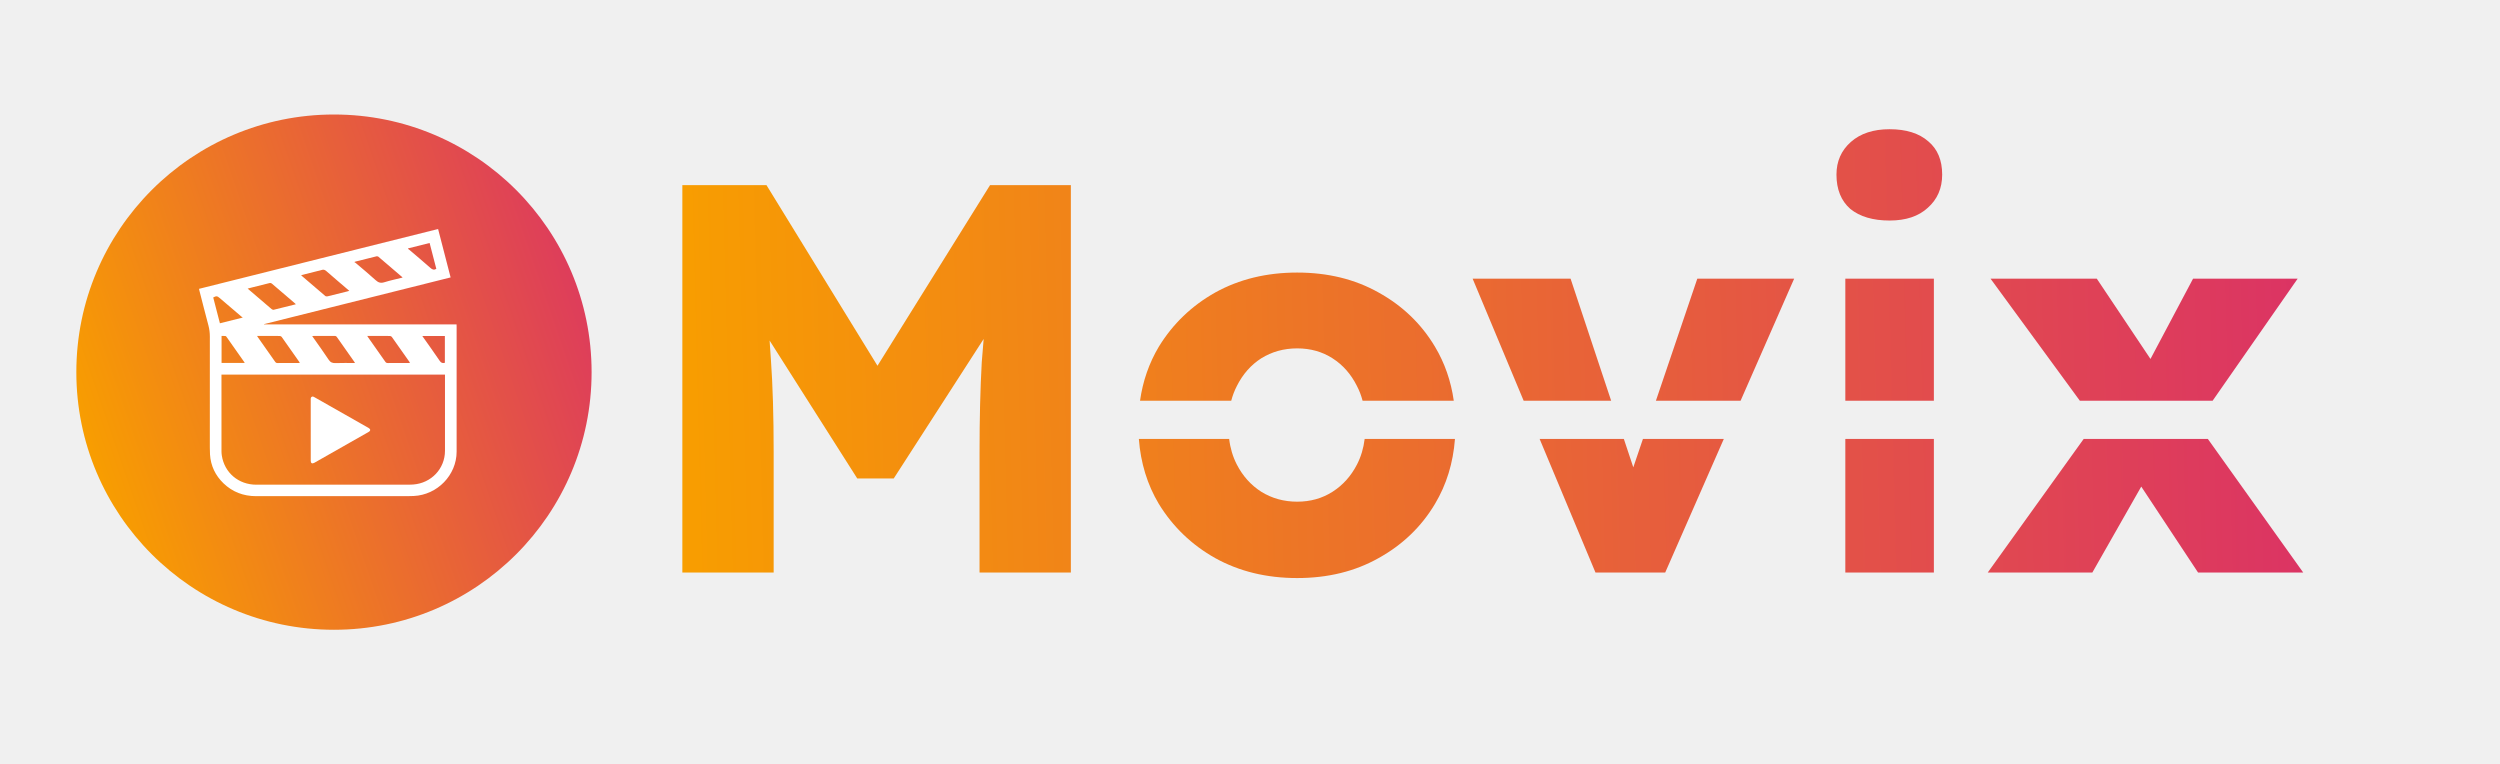
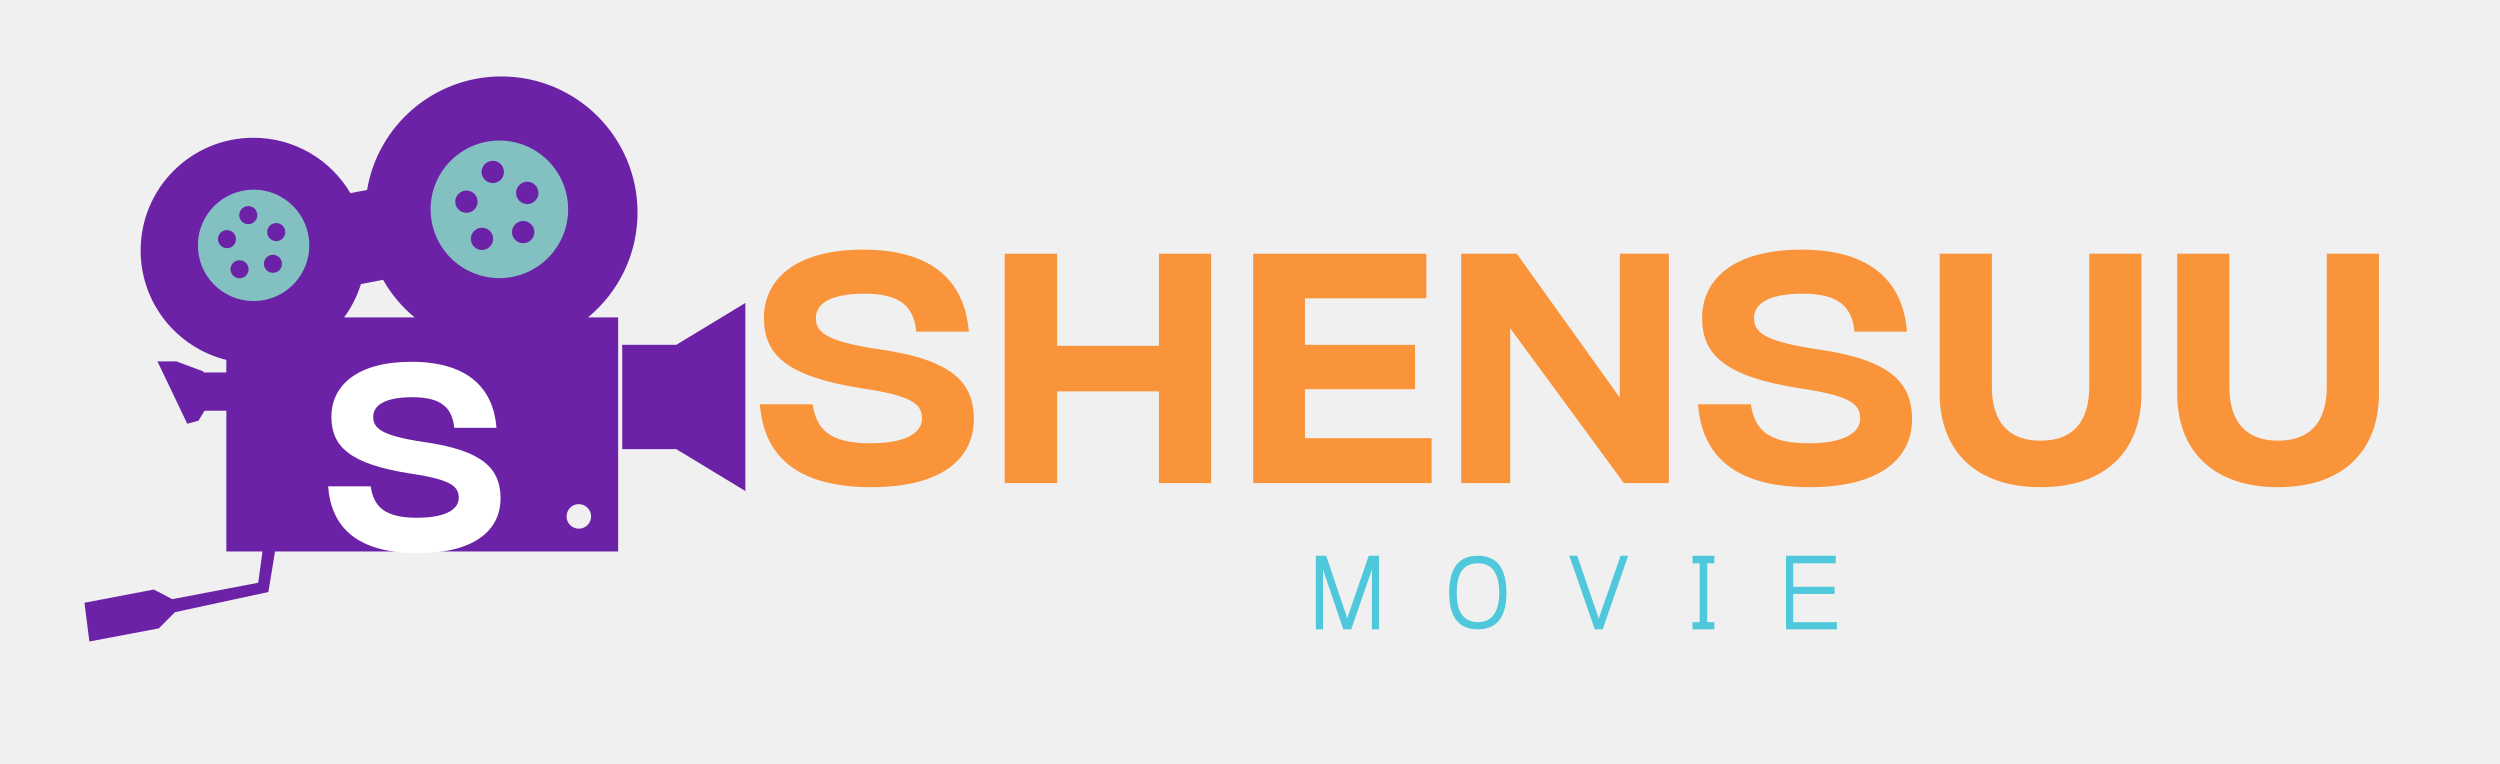
- <svg xmlns="http://www.w3.org/2000/svg" width="131" height="40" viewBox="0 0 131 40" fill="none">
-   <circle cx="17.5" cy="19.5" r="13.5" fill="url(#paint0_linear_425_166)" />
-   <path d="M10.429 15.135C14.607 14.089 18.777 13.046 22.956 12C23.175 12.848 23.392 13.688 23.612 14.537C20.349 15.354 17.091 16.169 13.833 16.985C13.834 16.99 13.834 16.995 13.835 17H23.923C23.924 17.037 23.927 17.067 23.927 17.097C23.928 19.288 23.929 21.479 23.927 23.67C23.926 24.893 22.917 25.933 21.679 25.99C21.559 25.995 21.438 25.999 21.317 25.999C18.683 25.999 16.049 26 13.415 25.999C12.757 25.998 12.181 25.779 11.711 25.326C11.284 24.913 11.041 24.406 11.004 23.813C10.997 23.694 10.995 23.575 10.995 23.456C10.994 21.519 10.993 19.581 10.996 17.644C10.996 17.442 10.974 17.248 10.921 17.052C10.757 16.439 10.602 15.824 10.444 15.21C10.438 15.189 10.435 15.168 10.429 15.135ZM11.605 19.628V19.729C11.605 21.038 11.605 22.346 11.606 23.654C11.606 23.726 11.612 23.798 11.623 23.869C11.762 24.773 12.5 25.398 13.431 25.398C16.096 25.398 18.762 25.398 21.428 25.398C21.501 25.398 21.574 25.395 21.647 25.389C22.598 25.321 23.317 24.561 23.317 23.621C23.317 22.328 23.317 21.036 23.317 19.743V19.628H11.605ZM13.47 17.604C13.491 17.636 13.502 17.657 13.516 17.676C13.816 18.102 14.117 18.527 14.415 18.954C14.45 19.004 14.484 19.024 14.545 19.023C14.904 19.02 15.264 19.022 15.623 19.021C15.65 19.021 15.677 19.018 15.707 19.015C15.701 18.998 15.699 18.988 15.694 18.981C15.382 18.537 15.071 18.092 14.757 17.65C14.738 17.624 14.689 17.606 14.654 17.605C14.46 17.601 14.267 17.603 14.073 17.603C13.877 17.603 13.681 17.603 13.47 17.603L13.47 17.604ZM18.603 19.022C18.581 18.986 18.57 18.964 18.555 18.944C18.255 18.517 17.954 18.092 17.655 17.665C17.622 17.617 17.587 17.602 17.531 17.602C17.168 17.605 16.805 17.603 16.443 17.604C16.419 17.604 16.395 17.606 16.36 17.608C16.377 17.634 16.387 17.649 16.397 17.664C16.672 18.057 16.956 18.445 17.22 18.846C17.315 18.99 17.418 19.032 17.584 19.026C17.917 19.013 18.251 19.022 18.603 19.022L18.603 19.022ZM19.244 17.604C19.265 17.637 19.277 17.657 19.29 17.677C19.591 18.103 19.892 18.528 20.19 18.956C20.225 19.006 20.261 19.023 20.322 19.023C20.678 19.02 21.034 19.022 21.39 19.021C21.418 19.021 21.445 19.018 21.481 19.016C21.471 18.995 21.466 18.98 21.458 18.968C21.149 18.529 20.841 18.089 20.53 17.652C20.511 17.626 20.464 17.606 20.43 17.605C20.223 17.601 20.016 17.603 19.809 17.603C19.626 17.603 19.443 17.603 19.244 17.603V17.604ZM21.096 14.544C21.076 14.523 21.068 14.513 21.059 14.505C20.648 14.152 20.237 13.799 19.824 13.449C19.803 13.431 19.761 13.424 19.733 13.43C19.363 13.52 18.995 13.613 18.626 13.706C18.612 13.709 18.6 13.716 18.565 13.73C18.595 13.749 18.612 13.758 18.626 13.77C18.978 14.07 19.337 14.363 19.678 14.675C19.82 14.805 19.944 14.85 20.135 14.791C20.446 14.694 20.766 14.627 21.096 14.544ZM15.499 15.945C15.484 15.926 15.478 15.915 15.469 15.907C15.065 15.562 14.659 15.219 14.257 14.871C14.207 14.828 14.168 14.821 14.106 14.837C13.806 14.915 13.504 14.988 13.203 15.063C13.134 15.08 13.065 15.099 12.977 15.122C13.076 15.207 13.161 15.28 13.246 15.353C13.573 15.634 13.899 15.916 14.229 16.194C14.257 16.218 14.309 16.239 14.342 16.232C14.724 16.141 15.105 16.044 15.499 15.945ZM15.786 14.417C15.797 14.437 15.798 14.444 15.803 14.447C16.215 14.802 16.628 15.157 17.044 15.509C17.07 15.531 17.127 15.537 17.164 15.528C17.512 15.444 17.859 15.356 18.206 15.269C18.235 15.262 18.263 15.252 18.303 15.239C17.892 14.887 17.491 14.549 17.096 14.202C17.013 14.129 16.94 14.115 16.841 14.151C16.773 14.176 16.7 14.187 16.63 14.205C16.351 14.275 16.072 14.345 15.786 14.417V14.417ZM11.61 19.016H12.815C12.814 19.005 12.816 18.997 12.813 18.993C12.496 18.542 12.179 18.09 11.861 17.64C11.848 17.622 11.822 17.607 11.802 17.605C11.739 17.601 11.677 17.604 11.61 17.604V19.016H11.61ZM11.523 16.94C11.92 16.841 12.308 16.744 12.721 16.64C12.685 16.614 12.667 16.602 12.65 16.588C12.269 16.264 11.889 15.939 11.509 15.615C11.382 15.506 11.336 15.502 11.173 15.587C11.289 16.035 11.405 16.484 11.523 16.94V16.94ZM22.129 17.607C22.441 18.049 22.747 18.474 23.041 18.908C23.114 19.016 23.192 19.043 23.311 19.011V17.607H22.129V17.607ZM22.513 12.732C22.13 12.829 21.759 12.922 21.387 13.015L21.378 13.042C21.395 13.052 21.413 13.06 21.427 13.072C21.805 13.394 22.187 13.713 22.558 14.042C22.656 14.129 22.74 14.161 22.863 14.089C22.747 13.641 22.631 13.189 22.512 12.732L22.513 12.732Z" fill="white" />
-   <path d="M16.395 20.775C16.415 20.784 16.444 20.795 16.471 20.81C17.273 21.266 18.076 21.721 18.878 22.177C19.024 22.259 19.17 22.342 19.315 22.425C19.425 22.488 19.426 22.572 19.314 22.635C18.498 23.099 17.682 23.563 16.866 24.026C16.734 24.101 16.603 24.177 16.47 24.251C16.356 24.314 16.283 24.274 16.283 24.148C16.282 23.068 16.283 21.988 16.282 20.908C16.282 20.837 16.303 20.786 16.395 20.775Z" fill="white" />
-   <path fill-rule="evenodd" clip-rule="evenodd" d="M96.695 21V14.601H101.335V21H96.695ZM91.206 21L94.014 14.601H88.939L86.769 21H91.206ZM86.09 23H90.328L87.257 30H83.603L80.676 23H85.09L85.585 24.489L86.09 23ZM84.425 21L82.298 14.601H77.165L79.84 21H84.425ZM76.178 21C76.032 19.967 75.704 19.023 75.193 18.168C74.478 16.969 73.492 16.022 72.235 15.326C70.998 14.63 69.577 14.282 67.972 14.282C66.368 14.282 64.937 14.63 63.68 15.326C62.443 16.022 61.457 16.969 60.722 18.168C60.212 19.023 59.884 19.967 59.737 21H64.516C64.587 20.728 64.686 20.47 64.811 20.227C65.121 19.608 65.546 19.125 66.087 18.777C66.648 18.429 67.276 18.255 67.972 18.255C68.668 18.255 69.287 18.429 69.828 18.777C70.37 19.125 70.795 19.608 71.104 20.227C71.23 20.47 71.329 20.728 71.4 21H76.178ZM76.24 23H71.508C71.449 23.489 71.315 23.937 71.104 24.345C70.795 24.944 70.37 25.418 69.828 25.766C69.287 26.114 68.668 26.288 67.972 26.288C67.276 26.288 66.648 26.114 66.087 25.766C65.546 25.418 65.121 24.944 64.811 24.345C64.601 23.937 64.466 23.489 64.408 23H59.676C59.77 24.258 60.119 25.393 60.722 26.404C61.457 27.603 62.443 28.55 63.68 29.246C64.937 29.942 66.368 30.29 67.972 30.29C69.577 30.29 70.998 29.942 72.235 29.246C73.492 28.55 74.478 27.603 75.193 26.404C75.797 25.393 76.145 24.258 76.24 23ZM96.695 23H101.335V30H96.695V23ZM109.185 23L104.158 30H109.639L112.202 25.497L115.178 30H120.688L115.691 23H109.185ZM115.94 21L120.398 14.601H114.917L112.685 18.809L109.871 14.601H104.303L108.985 21H115.94ZM99.015 11.556C98.145 11.556 97.459 11.353 96.956 10.947C96.473 10.522 96.231 9.922 96.231 9.149C96.231 8.453 96.483 7.883 96.985 7.438C97.488 6.993 98.165 6.771 99.015 6.771C99.885 6.771 100.562 6.984 101.045 7.409C101.529 7.815 101.77 8.395 101.77 9.149C101.77 9.864 101.519 10.444 101.016 10.889C100.533 11.334 99.866 11.556 99.015 11.556ZM35.755 30V9.7H40.163L45.98 19.166L51.879 9.7H56.113V30H51.328V23.678C51.328 21.938 51.367 20.372 51.444 18.98C51.473 18.573 51.506 18.167 51.544 17.761L46.833 25.07H44.919L40.327 17.843C40.354 18.172 40.377 18.502 40.395 18.835C40.492 20.188 40.54 21.803 40.54 23.678V30H35.755Z" fill="url(#paint1_linear_425_166)" />
+ <svg xmlns="http://www.w3.org/2000/svg" width="131" zoomAndPan="magnify" viewBox="0 0 98.25 30" height="40" preserveAspectRatio="xMidYMid meet" version="1.0">
  <defs>
-     <linearGradient id="paint0_linear_425_166" x1="4.668" y1="24.11" x2="34.108" y2="13.989" gradientUnits="userSpaceOnUse">
-       <stop stop-color="#F89E00" />
-       <stop offset="1" stop-color="#DA2F68" />
-     </linearGradient>
-     <linearGradient id="paint1_linear_425_166" x1="35.496" y1="26.22" x2="124.453" y2="23.927" gradientUnits="userSpaceOnUse">
-       <stop stop-color="#F89E00" />
-       <stop offset="1" stop-color="#DA2F68" />
-     </linearGradient>
+     <g />
+     <clipPath id="f3bbc6da70">
+       <path d="M 3.32 3 L 26 3 L 26 25.488 L 3.32 25.488 Z M 3.32 3 " clip-rule="nonzero" />
+     </clipPath>
+     <clipPath id="77f4c65fd2">
+       <path d="M 24 11 L 29.449 11 L 29.449 20 L 24 20 Z M 24 11 " clip-rule="nonzero" />
+     </clipPath>
  </defs>
+   <g clip-path="url(#f3bbc6da70)">
+     <path fill="#6c22a6" d="M 19.703 3.004 C 17.051 3.004 14.848 4.934 14.426 7.465 L 13.77 7.59 C 13 6.285 11.582 5.414 9.957 5.414 C 7.508 5.414 5.527 7.395 5.527 9.844 C 5.527 11.922 6.961 13.668 8.895 14.145 L 8.895 14.637 L 7.996 14.637 L 7.992 14.598 L 6.93 14.203 L 6.188 14.203 L 7.359 16.652 L 7.797 16.535 L 8.039 16.141 L 8.895 16.141 L 8.895 21.672 L 10.316 21.672 L 10.148 22.902 L 6.77 23.547 L 6.043 23.168 L 3.32 23.688 L 3.512 25.211 L 6.242 24.695 L 6.875 24.059 L 10.547 23.266 L 10.809 21.672 L 24.293 21.672 L 24.293 12.473 L 23.109 12.473 C 24.297 11.492 25.055 10.008 25.055 8.352 C 25.055 5.395 22.656 3.004 19.703 3.004 Z M 15.055 10.996 C 15.375 11.562 15.797 12.062 16.293 12.473 L 13.523 12.473 C 13.812 12.082 14.035 11.641 14.184 11.164 Z M 22.746 19.812 C 23.016 19.812 23.23 20.031 23.23 20.297 C 23.23 20.562 23.016 20.777 22.746 20.777 C 22.48 20.777 22.266 20.562 22.266 20.297 C 22.266 20.031 22.48 19.812 22.746 19.812 Z M 22.746 19.812 " fill-opacity="1" fill-rule="nonzero" />
+   </g>
+   <path fill="#83c0c1" d="M 19.625 5.523 C 18.133 5.523 16.922 6.734 16.922 8.227 C 16.922 9.719 18.133 10.93 19.625 10.93 C 21.117 10.93 22.328 9.719 22.328 8.227 C 22.328 6.734 21.117 5.523 19.625 5.523 Z M 19.367 6.32 C 19.609 6.32 19.805 6.516 19.805 6.758 C 19.805 7 19.609 7.195 19.367 7.195 C 19.125 7.195 18.926 7 18.926 6.758 C 18.926 6.516 19.125 6.32 19.367 6.32 Z M 20.723 7.141 C 20.961 7.141 21.16 7.34 21.16 7.582 C 21.16 7.824 20.961 8.02 20.723 8.02 C 20.48 8.02 20.281 7.824 20.281 7.582 C 20.281 7.34 20.48 7.141 20.723 7.141 Z M 18.332 7.488 C 18.574 7.488 18.77 7.684 18.77 7.926 C 18.77 8.168 18.574 8.363 18.332 8.363 C 18.09 8.363 17.891 8.168 17.891 7.926 C 17.891 7.684 18.09 7.488 18.332 7.488 Z M 20.562 8.684 C 20.805 8.684 21 8.879 21 9.121 C 21 9.363 20.805 9.559 20.562 9.559 C 20.32 9.559 20.121 9.363 20.121 9.121 C 20.121 8.879 20.32 8.684 20.562 8.684 Z M 18.941 8.949 C 19.184 8.949 19.379 9.145 19.379 9.387 C 19.379 9.629 19.184 9.824 18.941 9.824 C 18.699 9.824 18.504 9.629 18.504 9.387 C 18.504 9.145 18.699 8.949 18.941 8.949 Z M 18.941 8.949 " fill-opacity="1" fill-rule="nonzero" />
+   <path fill="#83c0c1" d="M 9.969 7.453 C 8.758 7.453 7.777 8.434 7.777 9.641 C 7.777 10.852 8.758 11.832 9.969 11.832 C 11.176 11.832 12.156 10.852 12.156 9.641 C 12.156 8.434 11.176 7.453 9.969 7.453 Z M 9.758 8.098 C 9.953 8.098 10.113 8.258 10.113 8.453 C 10.113 8.648 9.953 8.809 9.758 8.809 C 9.562 8.809 9.402 8.648 9.402 8.453 C 9.402 8.258 9.562 8.098 9.758 8.098 Z M 10.855 8.766 C 11.051 8.766 11.211 8.926 11.211 9.121 C 11.211 9.316 11.051 9.477 10.855 9.477 C 10.66 9.477 10.5 9.316 10.5 9.121 C 10.5 8.926 10.66 8.766 10.855 8.766 Z M 8.922 9.043 C 9.117 9.043 9.273 9.203 9.273 9.398 C 9.273 9.594 9.117 9.754 8.922 9.754 C 8.727 9.754 8.566 9.594 8.566 9.398 C 8.566 9.203 8.727 9.043 8.922 9.043 Z M 10.727 10.012 C 10.922 10.012 11.082 10.172 11.082 10.367 C 11.082 10.562 10.922 10.723 10.727 10.723 C 10.531 10.723 10.371 10.562 10.371 10.367 C 10.371 10.172 10.531 10.012 10.727 10.012 Z M 9.414 10.227 C 9.609 10.227 9.77 10.387 9.77 10.582 C 9.77 10.777 9.609 10.938 9.414 10.938 C 9.219 10.938 9.059 10.777 9.059 10.582 C 9.059 10.387 9.219 10.227 9.414 10.227 Z M 9.414 10.227 " fill-opacity="1" fill-rule="nonzero" />
+   <g clip-path="url(#77f4c65fd2)">
+     <path fill="#6c22a6" d="M 29.293 11.906 L 26.578 13.551 L 24.453 13.551 L 24.453 17.652 L 26.578 17.652 L 29.293 19.297 Z M 29.293 11.906 " fill-opacity="1" fill-rule="nonzero" />
+   </g>
+   <g fill="#ffffff" fill-opacity="1">
+     <g transform="translate(12.63718, 21.60986)">
+       <g>
+         <path d="M 0.258 -2.496 C 0.379 -0.906 1.371 0.129 3.789 0.129 C 6.078 0.129 7.035 -0.824 7.035 -2.02 C 7.035 -3.184 6.355 -3.91 4.02 -4.238 C 2.297 -4.496 2.031 -4.797 2.031 -5.234 C 2.031 -5.633 2.406 -6 3.57 -6 C 4.727 -6 5.133 -5.57 5.215 -4.797 L 6.875 -4.797 C 6.754 -6.336 5.77 -7.391 3.531 -7.391 C 1.352 -7.391 0.387 -6.426 0.387 -5.234 C 0.387 -4.09 1.066 -3.371 3.512 -2.996 C 5.152 -2.754 5.391 -2.469 5.391 -2.039 C 5.391 -1.66 5.004 -1.262 3.75 -1.262 C 2.469 -1.262 2.051 -1.703 1.93 -2.496 Z M 0.258 -2.496 " />
+       </g>
+     </g>
+   </g>
+   <g fill="#f9943b" fill-opacity="1">
+     <g transform="translate(29.54305, 18.98629)">
+       <g>
+         <path d="M 0.32 -3.098 C 0.469 -1.125 1.703 0.16 4.703 0.16 C 7.547 0.16 8.73 -1.023 8.73 -2.508 C 8.73 -3.953 7.891 -4.852 4.988 -5.262 C 2.852 -5.582 2.52 -5.953 2.52 -6.496 C 2.52 -6.988 2.988 -7.445 4.434 -7.445 C 5.867 -7.445 6.371 -6.914 6.469 -5.953 L 8.531 -5.953 C 8.383 -7.867 7.164 -9.176 4.383 -9.176 C 1.68 -9.176 0.48 -7.977 0.48 -6.496 C 0.48 -5.074 1.32 -4.188 4.359 -3.719 C 6.398 -3.422 6.691 -3.062 6.691 -2.531 C 6.691 -2.062 6.211 -1.566 4.656 -1.566 C 3.062 -1.566 2.543 -2.113 2.395 -3.098 Z M 0.32 -3.098 " />
+       </g>
+     </g>
+   </g>
+   <g fill="#f9943b" fill-opacity="1">
+     <g transform="translate(38.65566, 18.98629)">
+       <g>
+         <path d="M 6.891 -5.395 L 2.891 -5.395 L 2.891 -9.016 L 0.828 -9.016 L 0.828 0 L 2.891 0 L 2.891 -3.605 L 6.891 -3.605 L 6.891 0 L 8.941 0 L 8.941 -9.016 L 6.891 -9.016 Z M 6.891 -5.395 " />
+       </g>
+     </g>
+   </g>
+   <g fill="#f9943b" fill-opacity="1">
+     <g transform="translate(48.4227, 18.98629)">
+       <g>
+         <path d="M 7.84 0 L 7.84 -1.766 L 2.863 -1.766 L 2.863 -3.691 L 7.188 -3.691 L 7.188 -5.434 L 2.863 -5.434 L 2.863 -7.262 L 7.633 -7.262 L 7.633 -9.016 L 0.828 -9.016 L 0.828 0 Z M 7.84 0 " />
+       </g>
+     </g>
+   </g>
+   <g fill="#f9943b" fill-opacity="1">
+     <g transform="translate(56.59688, 18.98629)">
+       <g>
+         <path d="M 7.062 -3.359 L 3.012 -9.016 L 0.828 -9.016 L 0.828 0 L 2.754 0 L 2.754 -6.086 L 7.223 0 L 8.988 0 L 8.988 -9.016 L 7.062 -9.016 Z M 7.062 -3.359 " />
+       </g>
+     </g>
+   </g>
+   <g fill="#f9943b" fill-opacity="1">
+     <g transform="translate(66.41331, 18.98629)">
+       <g>
+         <path d="M 0.32 -3.098 C 0.469 -1.125 1.703 0.16 4.703 0.16 C 7.547 0.16 8.73 -1.023 8.73 -2.508 C 8.73 -3.953 7.891 -4.852 4.988 -5.262 C 2.852 -5.582 2.52 -5.953 2.52 -6.496 C 2.52 -6.988 2.988 -7.445 4.434 -7.445 C 5.867 -7.445 6.371 -6.914 6.469 -5.953 L 8.531 -5.953 C 8.383 -7.867 7.164 -9.176 4.383 -9.176 C 1.68 -9.176 0.48 -7.977 0.48 -6.496 C 0.48 -5.074 1.32 -4.188 4.359 -3.719 C 6.398 -3.422 6.691 -3.062 6.691 -2.531 C 6.691 -2.062 6.211 -1.566 4.656 -1.566 C 3.062 -1.566 2.543 -2.113 2.395 -3.098 Z M 0.32 -3.098 " />
+       </g>
+     </g>
+   </g>
+   <g fill="#f9943b" fill-opacity="1">
+     <g transform="translate(75.52592, 18.98629)">
+       <g>
+         <path d="M 0.703 -3.531 C 0.703 -1.258 2.125 0.16 4.668 0.16 C 7.211 0.16 8.633 -1.258 8.633 -3.531 L 8.633 -9.016 L 6.582 -9.016 L 6.582 -3.793 C 6.582 -2.332 5.867 -1.668 4.668 -1.668 C 3.445 -1.668 2.754 -2.359 2.754 -3.793 L 2.754 -9.016 L 0.703 -9.016 Z M 0.703 -3.531 " />
+       </g>
+     </g>
+   </g>
+   <g fill="#f9943b" fill-opacity="1">
+     <g transform="translate(84.86079, 18.98629)">
+       <g>
+         <path d="M 0.703 -3.531 C 0.703 -1.258 2.125 0.16 4.668 0.16 C 7.211 0.16 8.633 -1.258 8.633 -3.531 L 8.633 -9.016 L 6.582 -9.016 L 6.582 -3.793 C 6.582 -2.332 5.867 -1.668 4.668 -1.668 C 3.445 -1.668 2.754 -2.359 2.754 -3.793 L 2.754 -9.016 L 0.703 -9.016 Z M 0.703 -3.531 " />
+       </g>
+     </g>
+   </g>
+   <g fill="#4fc8dc" fill-opacity="1">
+     <g transform="translate(51.39977, 24.73197)">
+       <g>
+         <path d="M 2.391 -2.891 L 2.797 -2.891 L 2.797 0 L 2.516 0 L 2.516 -2.344 L 1.703 0 L 1.391 0 L 0.594 -2.344 L 0.594 0 L 0.312 0 L 0.312 -2.891 L 0.719 -2.891 L 1.547 -0.438 Z M 2.391 -2.891 " />
+       </g>
+     </g>
+   </g>
+   <g fill="#4fc8dc" fill-opacity="1">
+     <g transform="translate(56.81182, 24.73197)">
+       <g>
+         <path d="M 0.422 -2.531 C 0.609 -2.77 0.891 -2.891 1.266 -2.891 C 1.641 -2.891 1.922 -2.77 2.109 -2.531 C 2.297 -2.281 2.391 -1.914 2.391 -1.438 C 2.391 -0.957 2.297 -0.598 2.109 -0.359 C 1.922 -0.117 1.641 0 1.266 0 C 0.891 0 0.609 -0.117 0.422 -0.359 C 0.234 -0.598 0.141 -0.957 0.141 -1.438 C 0.141 -1.914 0.234 -2.281 0.422 -2.531 Z M 1.891 -2.312 C 1.754 -2.5 1.547 -2.594 1.266 -2.594 C 0.992 -2.594 0.785 -2.5 0.641 -2.312 C 0.504 -2.113 0.438 -1.82 0.438 -1.438 C 0.438 -1.051 0.504 -0.766 0.641 -0.578 C 0.785 -0.379 0.992 -0.281 1.266 -0.281 C 1.547 -0.281 1.754 -0.379 1.891 -0.578 C 2.035 -0.766 2.109 -1.051 2.109 -1.438 C 2.109 -1.82 2.035 -2.113 1.891 -2.312 Z M 1.891 -2.312 " />
+       </g>
+     </g>
+   </g>
+   <g fill="#4fc8dc" fill-opacity="1">
+     <g transform="translate(61.65854, 24.73197)">
+       <g>
+         <path d="M 2.031 -2.891 L 2.328 -2.891 L 1.328 0 L 1.016 0 L 0.016 -2.891 L 0.328 -2.891 L 1.172 -0.422 Z M 2.031 -2.891 " />
+       </g>
+     </g>
+   </g>
+   <g fill="#4fc8dc" fill-opacity="1">
+     <g transform="translate(66.31296, 24.73197)">
+       <g>
+         <path d="M 0.484 -2.594 L 0.203 -2.594 L 0.203 -2.891 L 1.062 -2.891 L 1.062 -2.594 L 0.781 -2.594 L 0.781 -0.281 L 1.062 -0.281 L 1.062 0 L 0.203 0 L 0.203 -0.281 L 0.484 -0.281 Z M 0.484 -2.594 " />
+       </g>
+     </g>
+   </g>
+   <g fill="#4fc8dc" fill-opacity="1">
+     <g transform="translate(69.879, 24.73197)">
+       <g>
+         <path d="M 0.594 -1.391 L 0.594 -0.281 L 2.312 -0.281 L 2.312 0 L 0.312 0 L 0.312 -2.891 L 2.266 -2.891 L 2.266 -2.594 L 0.594 -2.594 L 0.594 -1.672 L 2.219 -1.672 L 2.219 -1.391 Z M 0.594 -1.391 " />
+       </g>
+     </g>
+   </g>
</svg>
